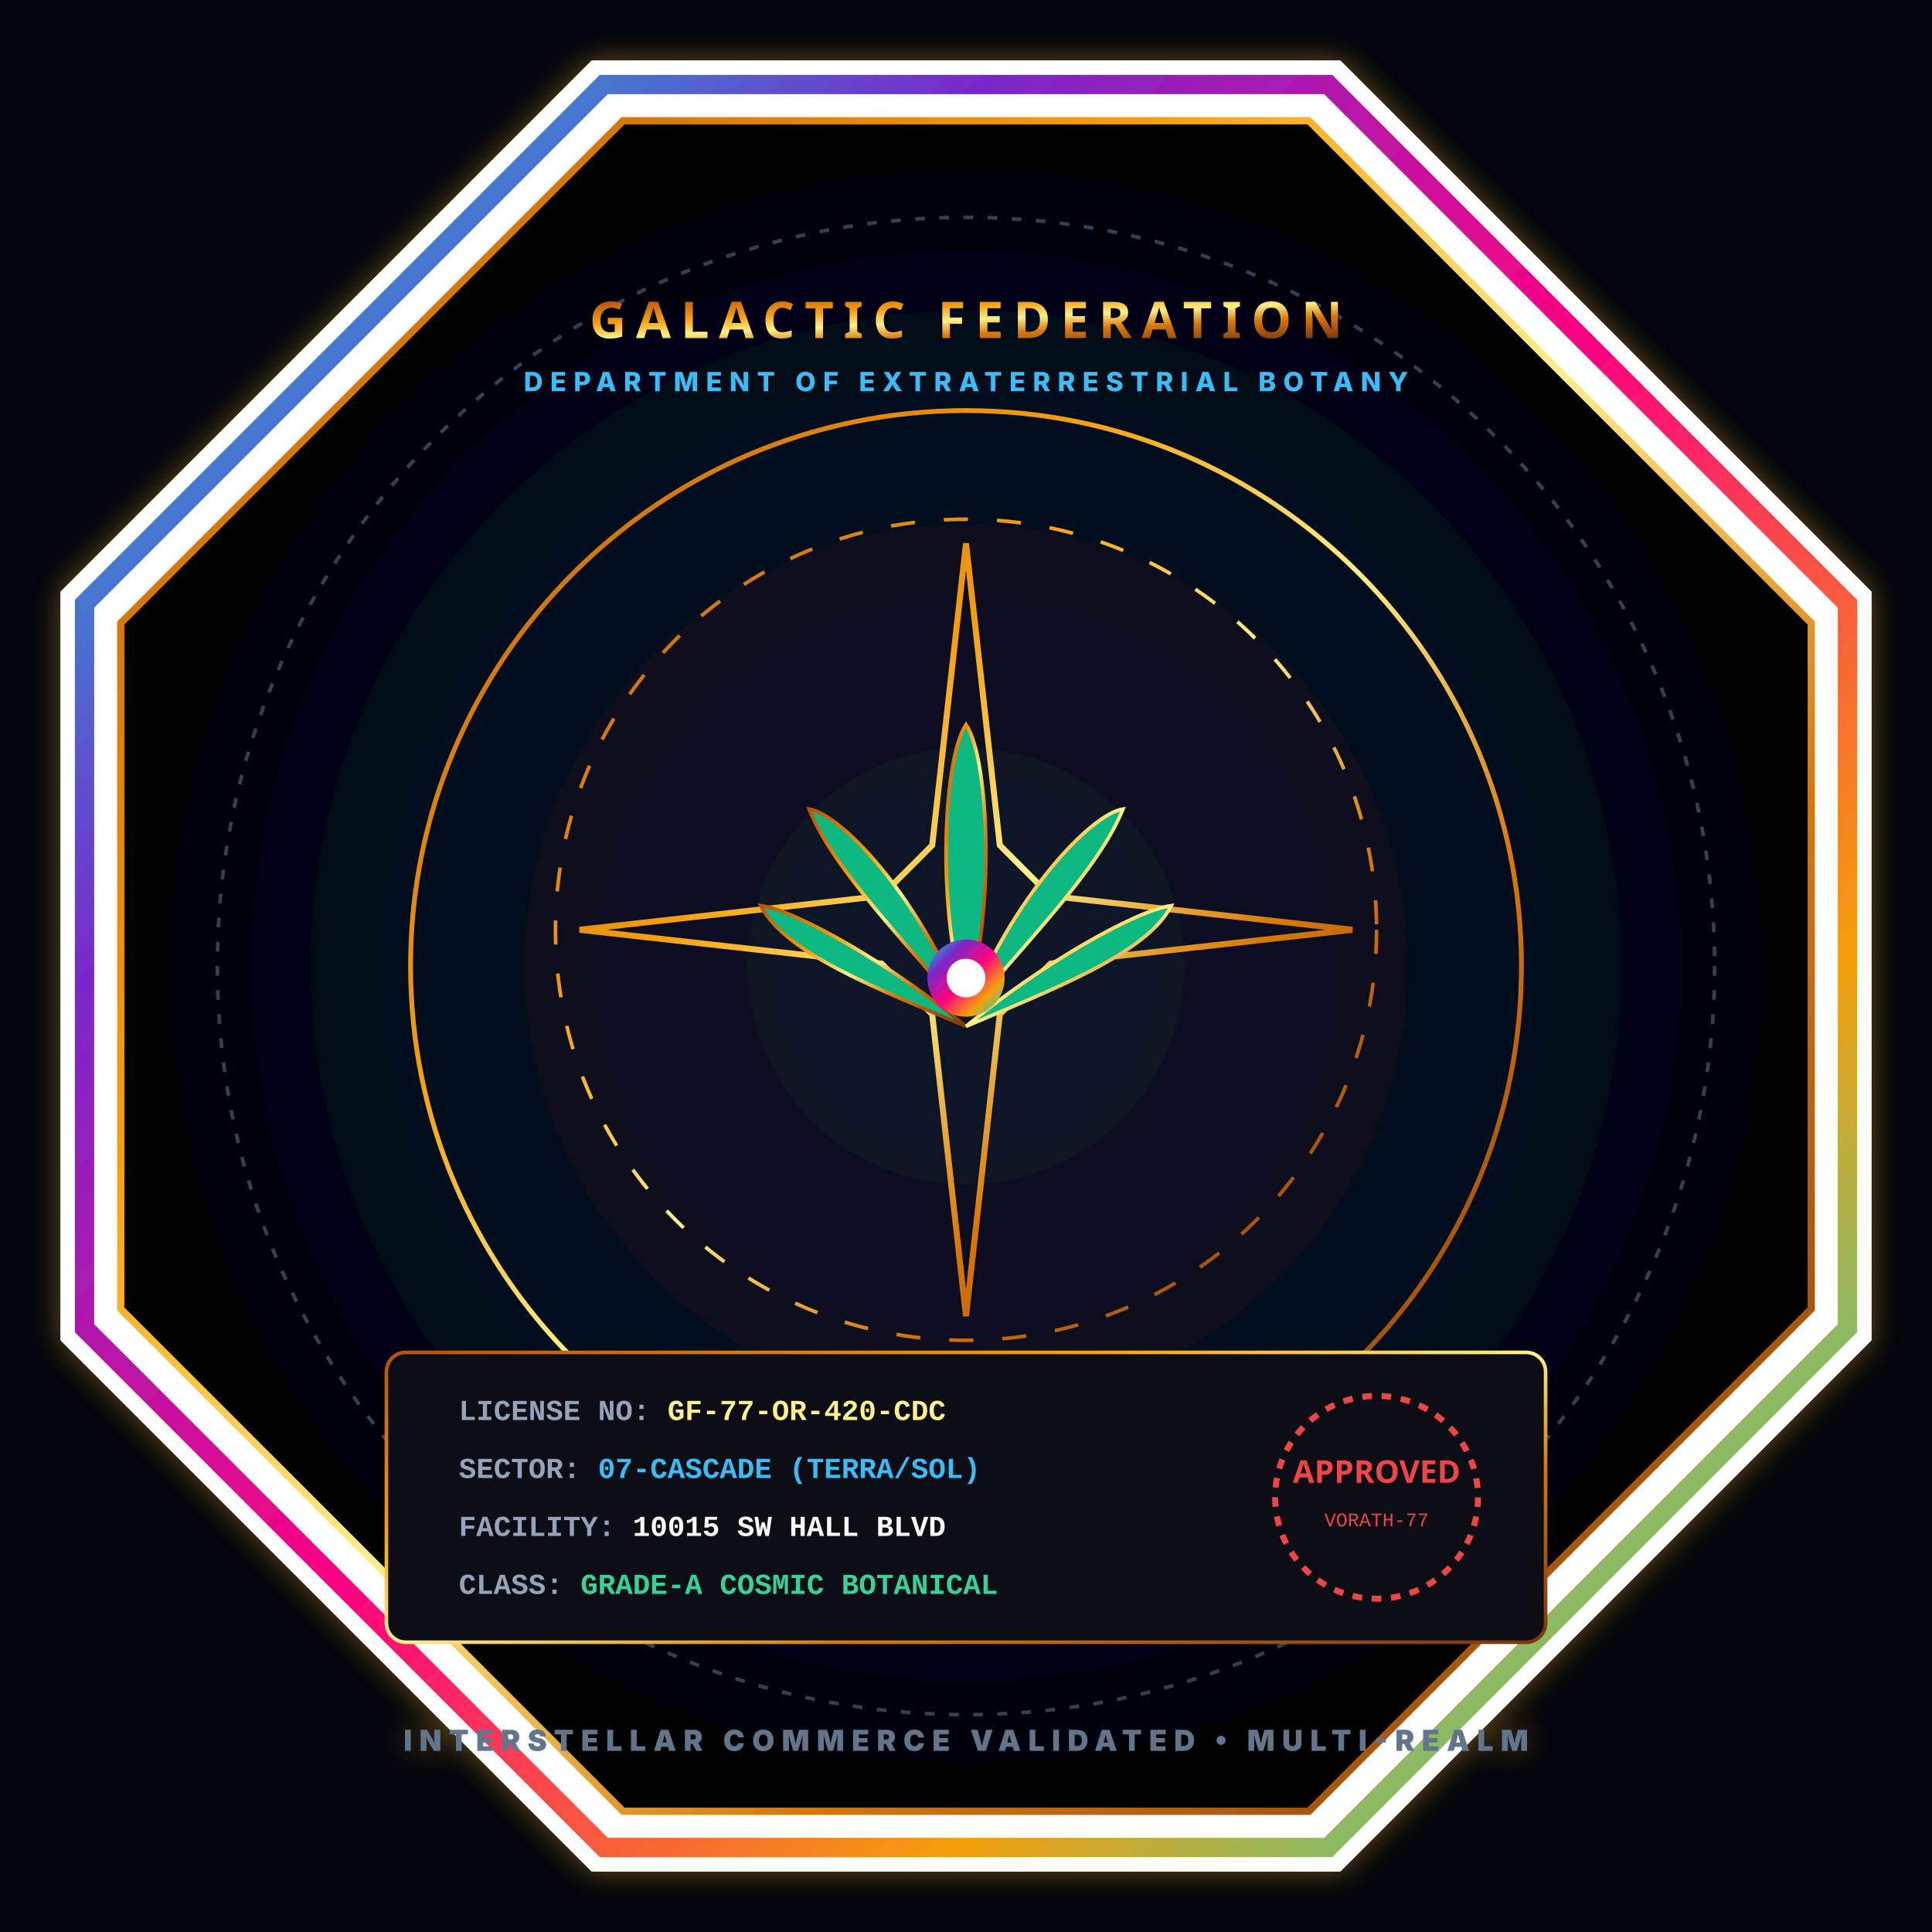
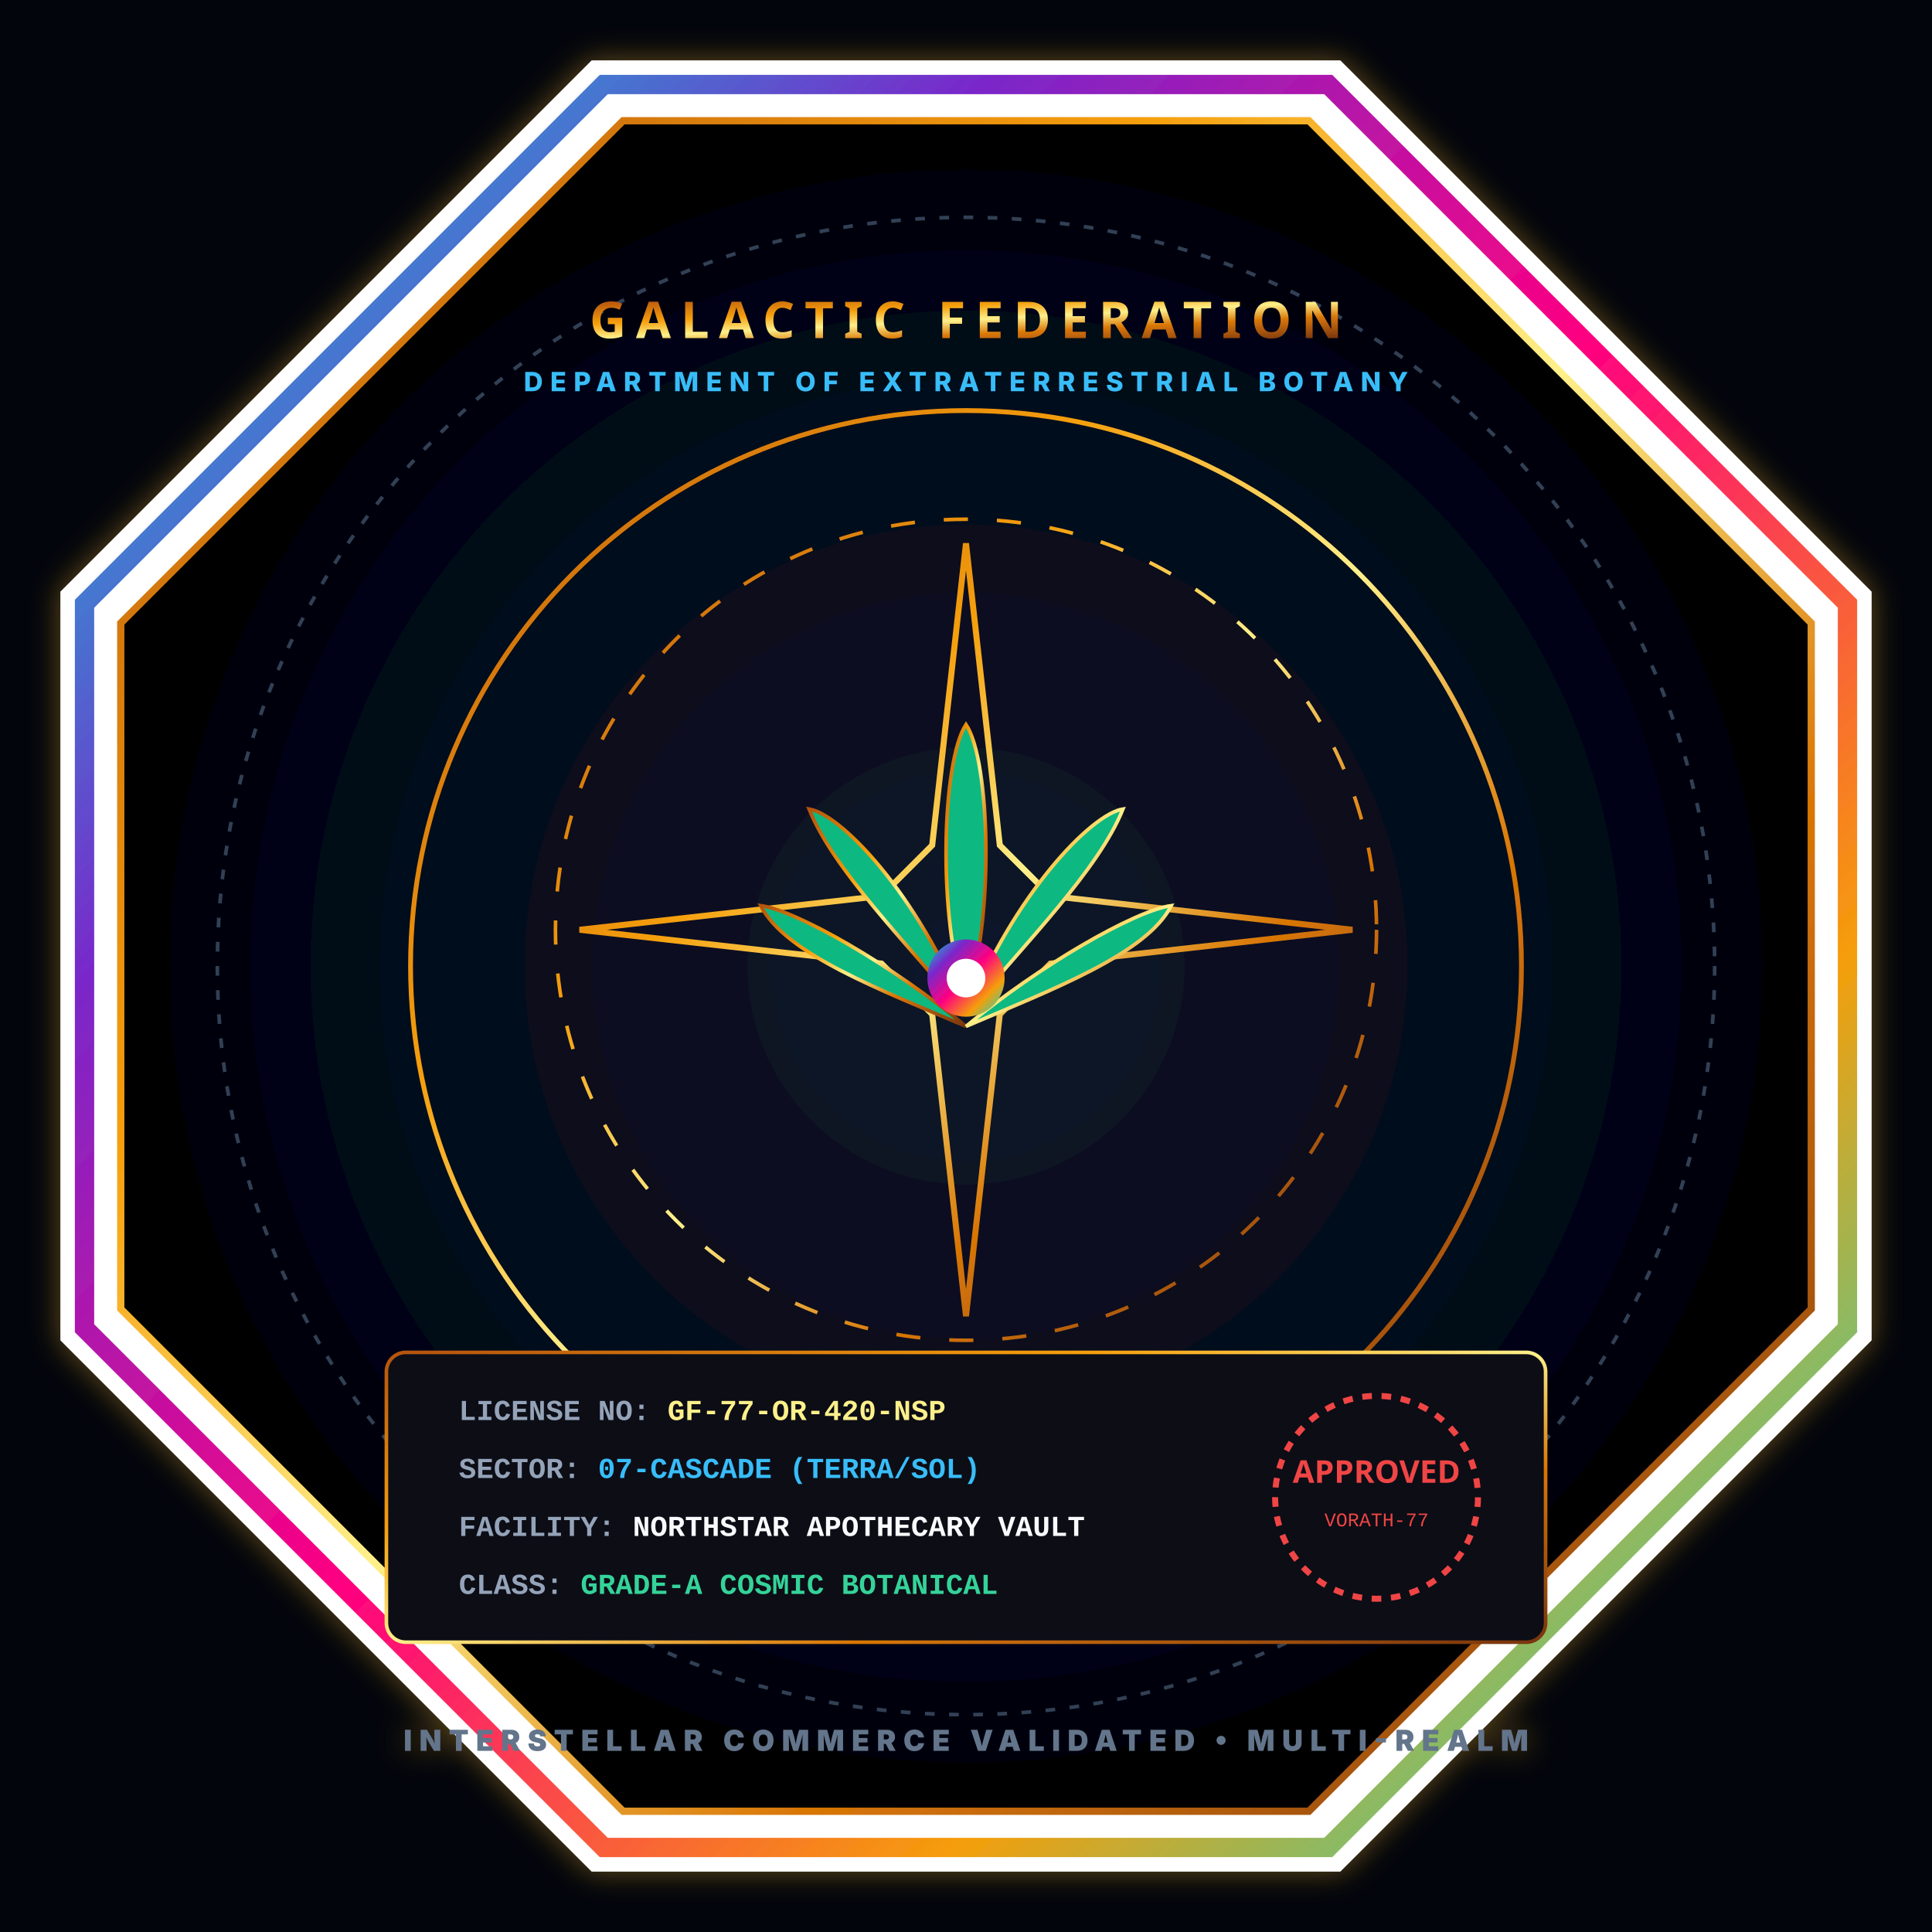
<svg xmlns="http://www.w3.org/2000/svg" viewBox="0 0 800 800" width="100%" height="100%">
  <defs>
    <linearGradient id="federationGold" x1="0%" y1="0%" x2="100%" y2="100%">
      <stop offset="0%" stop-color="#b45309" />
      <stop offset="30%" stop-color="#f59e0b" />
      <stop offset="50%" stop-color="#fef08a" />
      <stop offset="70%" stop-color="#d97706" />
      <stop offset="100%" stop-color="#78350f" />
    </linearGradient>
    <linearGradient id="holoBorder" x1="0%" y1="0%" x2="100%" y2="100%">
      <stop offset="0%" stop-color="#00dfd8" />
      <stop offset="25%" stop-color="#7928ca" />
      <stop offset="50%" stop-color="#ff0080" />
      <stop offset="75%" stop-color="#f59e0b" />
      <stop offset="100%" stop-color="#00dfd8" />
    </linearGradient>
    <radialGradient id="credentialPlate" cx="50%" cy="50%" r="50%">
      <stop offset="0%" stop-color="#0f172a" />
      <stop offset="80%" stop-color="#020617" />
      <stop offset="100%" stop-color="#000000" />
    </radialGradient>
    <filter id="fedShadow" x="-10%" y="-10%" width="120%" height="120%">
      <feDropShadow dx="0" dy="10" stdDeviation="12" flood-color="#000000" flood-opacity="0.8" />
      <feDropShadow dx="0" dy="0" stdDeviation="6" flood-color="#fbbf24" flood-opacity="0.4" />
    </filter>
  </defs>
  <rect width="800" height="800" fill="#03050c" />
  <g transform="translate(400, 400)" filter="url(#fedShadow)">
    <polygon points="-155,-375 155,-375 375,-155 375,155 155,375 -155,375 -375,155 -375,-155" fill="#ffffff" />
    <polygon points="-150,-365 150,-365 365,-150 365,150 150,365 -150,365 -365,150 -365,-150" fill="none" stroke="url(#holoBorder)" stroke-width="8" />
    <polygon points="-142,-350 142,-350 350,-142 350,142 142,350 -142,350 -350,142 -350,-142" fill="url(#credentialPlate)" stroke="url(#federationGold)" stroke-width="3" />
    <circle cx="0" cy="0" r="310" fill="none" stroke="#334155" stroke-width="1.5" stroke-dasharray="4,6" />
    <circle cx="0" cy="0" r="230" fill="none" stroke="url(#federationGold)" stroke-width="2" />
    <g transform="translate(0, -260)">
      <text x="0" y="0" font-family="'Cinzel', 'Arial Black', sans-serif" font-weight="900" font-size="21" fill="url(#federationGold)" letter-spacing="4" text-anchor="middle">GALACTIC FEDERATION</text>
      <text x="0" y="22" font-family="'Inter', sans-serif" font-weight="800" font-size="11" fill="#38bdf8" letter-spacing="3" text-anchor="middle">DEPARTMENT OF EXTRATERRESTRIAL BOTANY</text>
    </g>
    <g transform="translate(0, -15)">
      <circle cx="0" cy="0" r="170" fill="none" stroke="url(#federationGold)" stroke-width="1.5" stroke-dasharray="10,12" />
      <polygon points="0,-160 14,-35 35,-14 160,0 35,14 14,35 0,160 -14,35 -35,14 -160,0 -35,-14 -14,-35" fill="none" stroke="url(#federationGold)" stroke-width="2.5" />
      <g fill="#10b981" stroke="url(#federationGold)" stroke-width="1.5">
        <path d="M 0 30 C -12 -5 -10 -70 0 -85 C 10 -70 12 -5 0 30 Z" />
        <path d="M 0 35 C -25 5 -55 -25 -65 -50 C -52 -48 -20 -15 0 35 Z" />
        <path d="M 0 35 C 25 5 55 -25 65 -50 C 52 -48 20 -15 0 35 Z" />
        <path d="M 0 40 C -35 25 -75 10 -85 -10 C -70 -8 -30 15 0 40 Z" />
        <path d="M 0 40 C 35 25 75 10 85 -10 C 70 -8 30 15 0 40 Z" />
      </g>
      <circle cx="0" cy="20" r="16" fill="url(#holoBorder)" />
      <circle cx="0" cy="20" r="8" fill="#ffffff" />
    </g>
    <g transform="translate(0, 160)">
      <rect x="-240" y="0" width="480" height="120" rx="8" fill="#090d16" stroke="url(#federationGold)" stroke-width="1.5" />
-       <text x="-210" y="28" font-family="'Courier New', monospace" font-weight="700" font-size="12" fill="#94a3b8">LICENSE NO: <tspan fill="#fef08a">GF-77-OR-420-CDC</tspan>
+       <text x="-210" y="28" font-family="'Courier New', monospace" font-weight="700" font-size="12" fill="#94a3b8">LICENSE NO: <tspan fill="#fef08a">GF-77-OR-420-NSP</tspan>
      </text>
      <text x="-210" y="52" font-family="'Courier New', monospace" font-weight="700" font-size="12" fill="#94a3b8">SECTOR: <tspan fill="#38bdf8">07-CASCADE (TERRA/SOL)</tspan>
      </text>
-       <text x="-210" y="76" font-family="'Courier New', monospace" font-weight="700" font-size="12" fill="#94a3b8">FACILITY: <tspan fill="#f8fafc">10015 SW HALL BLVD</tspan>
+       <text x="-210" y="76" font-family="'Courier New', monospace" font-weight="700" font-size="12" fill="#94a3b8">FACILITY: <tspan fill="#f8fafc">NORTHSTAR APOTHECARY VAULT</tspan>
      </text>
      <text x="-210" y="100" font-family="'Courier New', monospace" font-weight="700" font-size="12" fill="#94a3b8">CLASS: <tspan fill="#34d399">GRADE-A COSMIC BOTANICAL</tspan>
      </text>
      <circle cx="170" cy="60" r="42" fill="none" stroke="#ef4444" stroke-width="2.5" stroke-dasharray="4,4" />
      <text x="170" y="54" font-family="'Impact', sans-serif" font-weight="900" font-size="13" fill="#ef4444" text-anchor="middle">APPROVED</text>
      <text x="170" y="72" font-family="'Courier New', monospace" font-size="8" fill="#ef4444" text-anchor="middle">VORATH-77</text>
    </g>
    <text x="0" y="325" font-family="'Inter', sans-serif" font-weight="900" font-size="12" fill="#64748b" letter-spacing="3" text-anchor="middle">INTERSTELLAR COMMERCE VALIDATED • MULTI-REALM</text>
  </g>
</svg>
